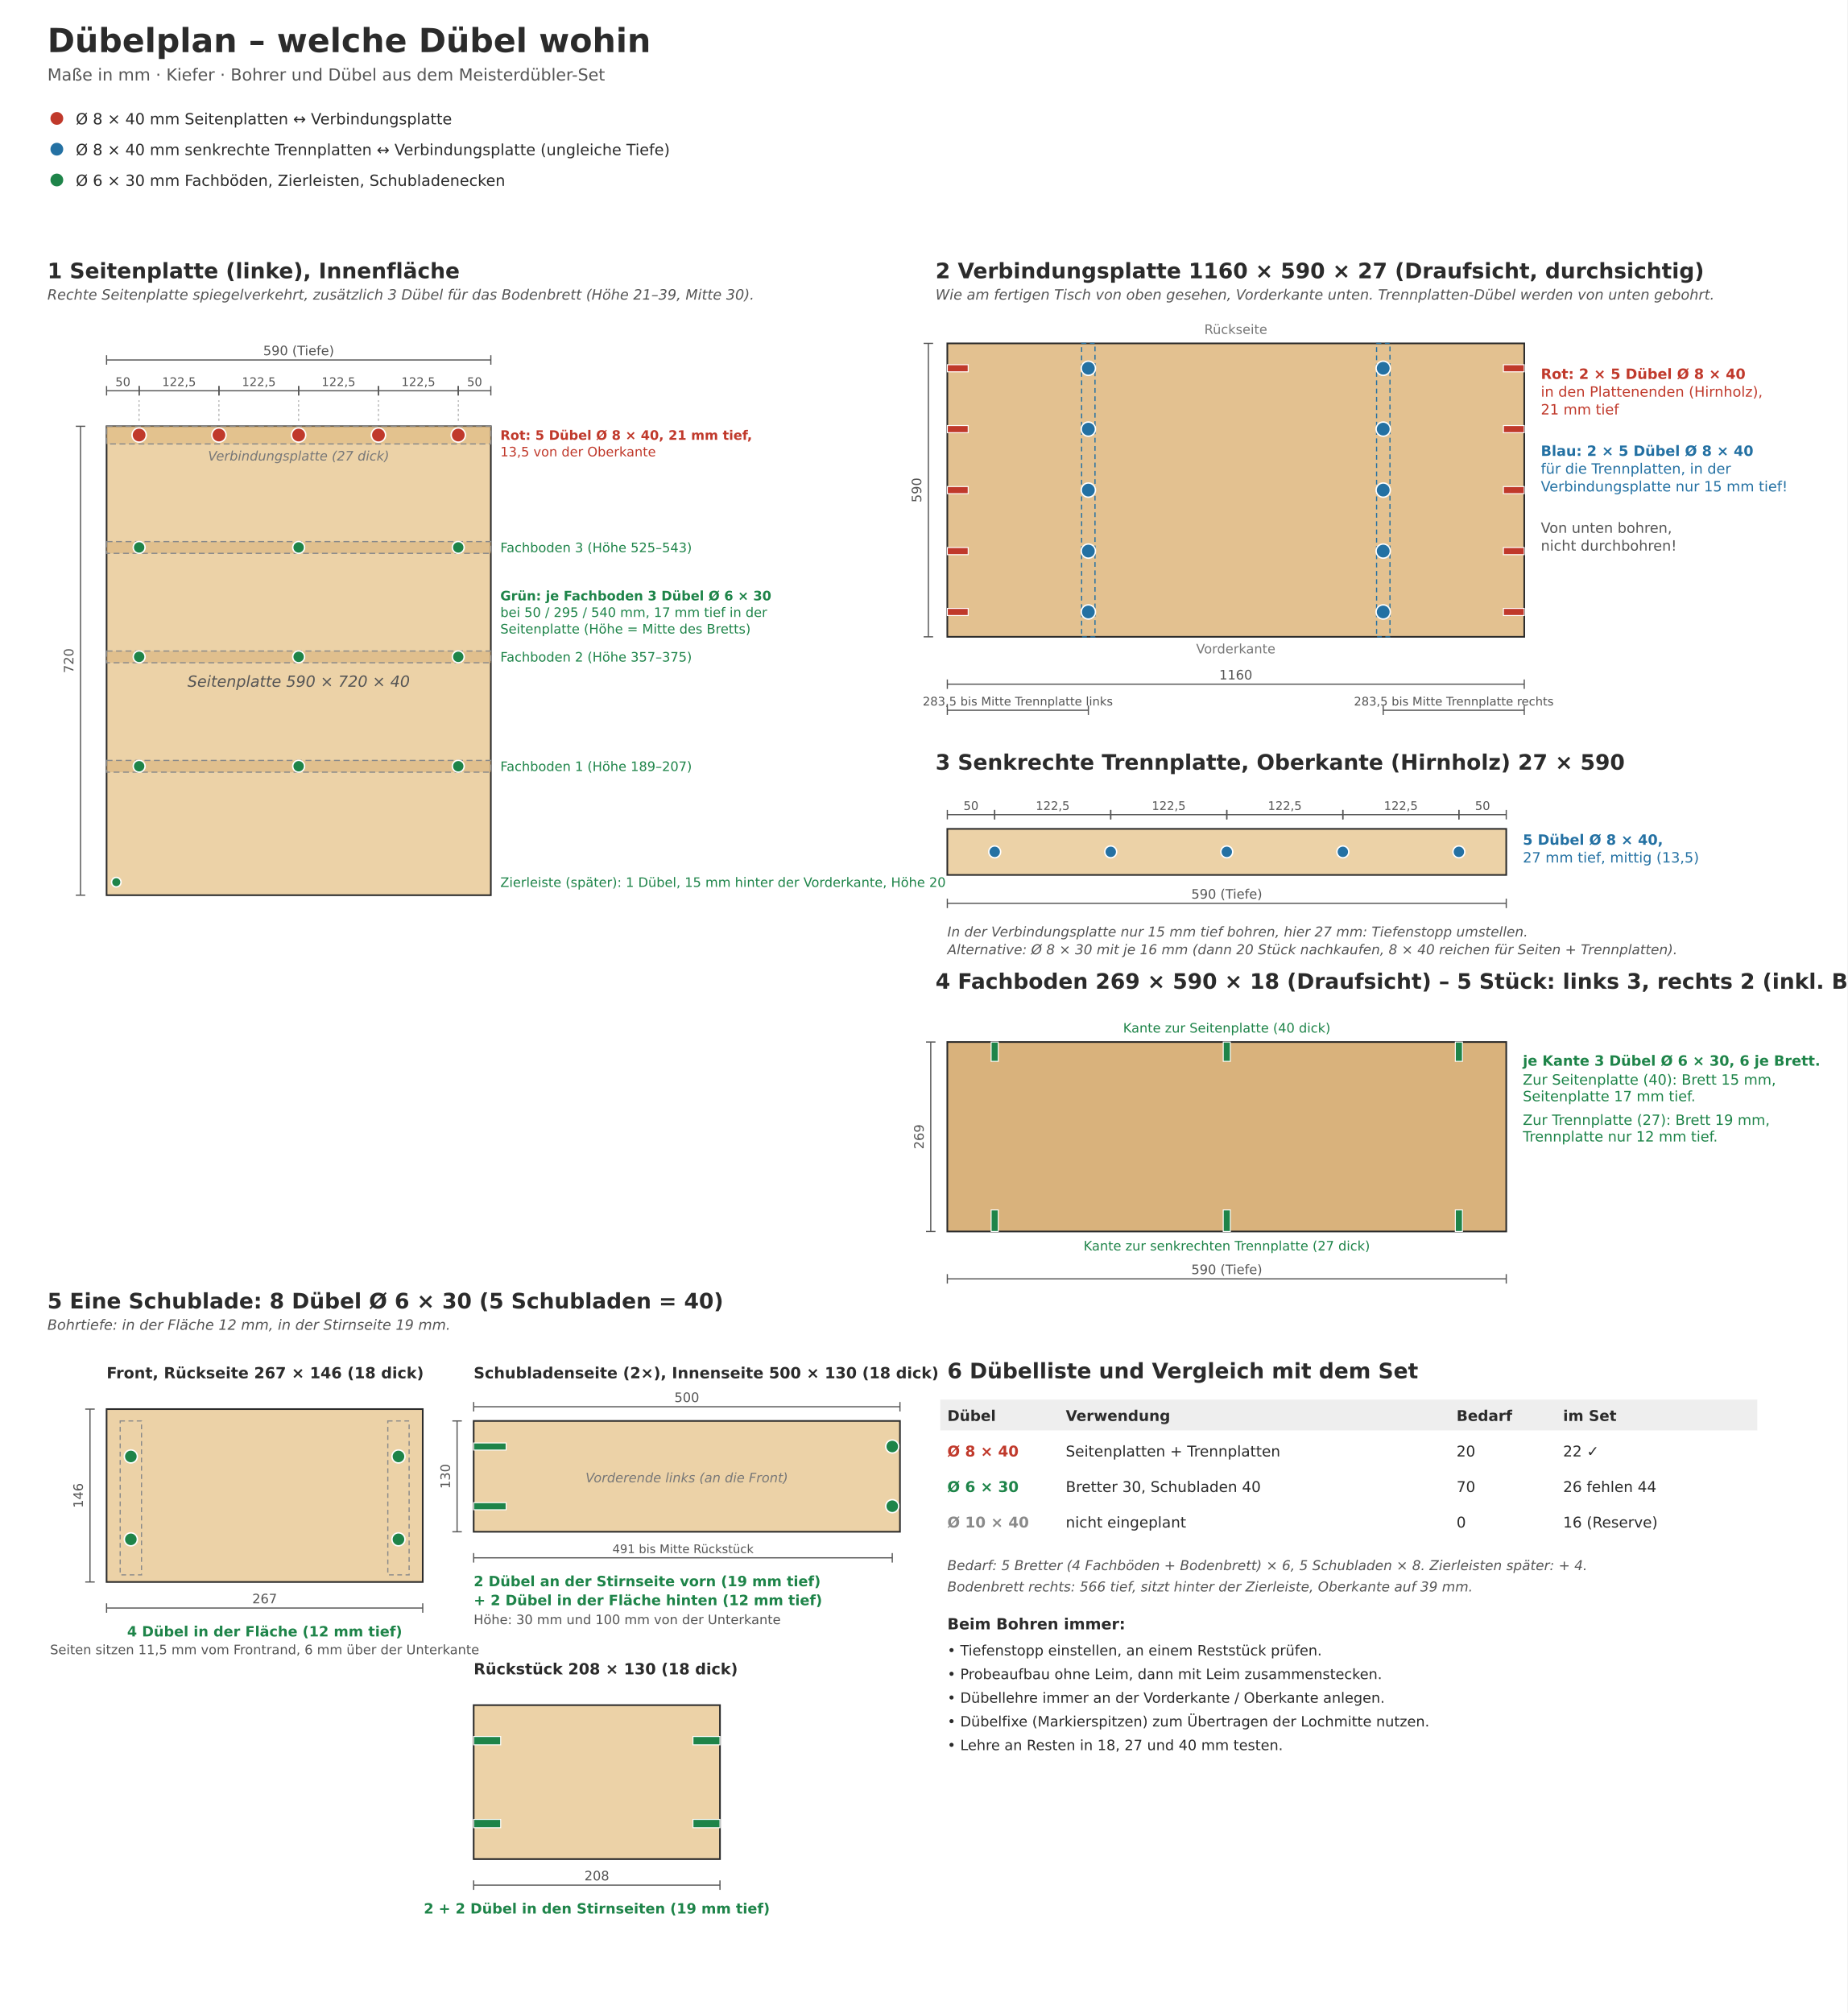
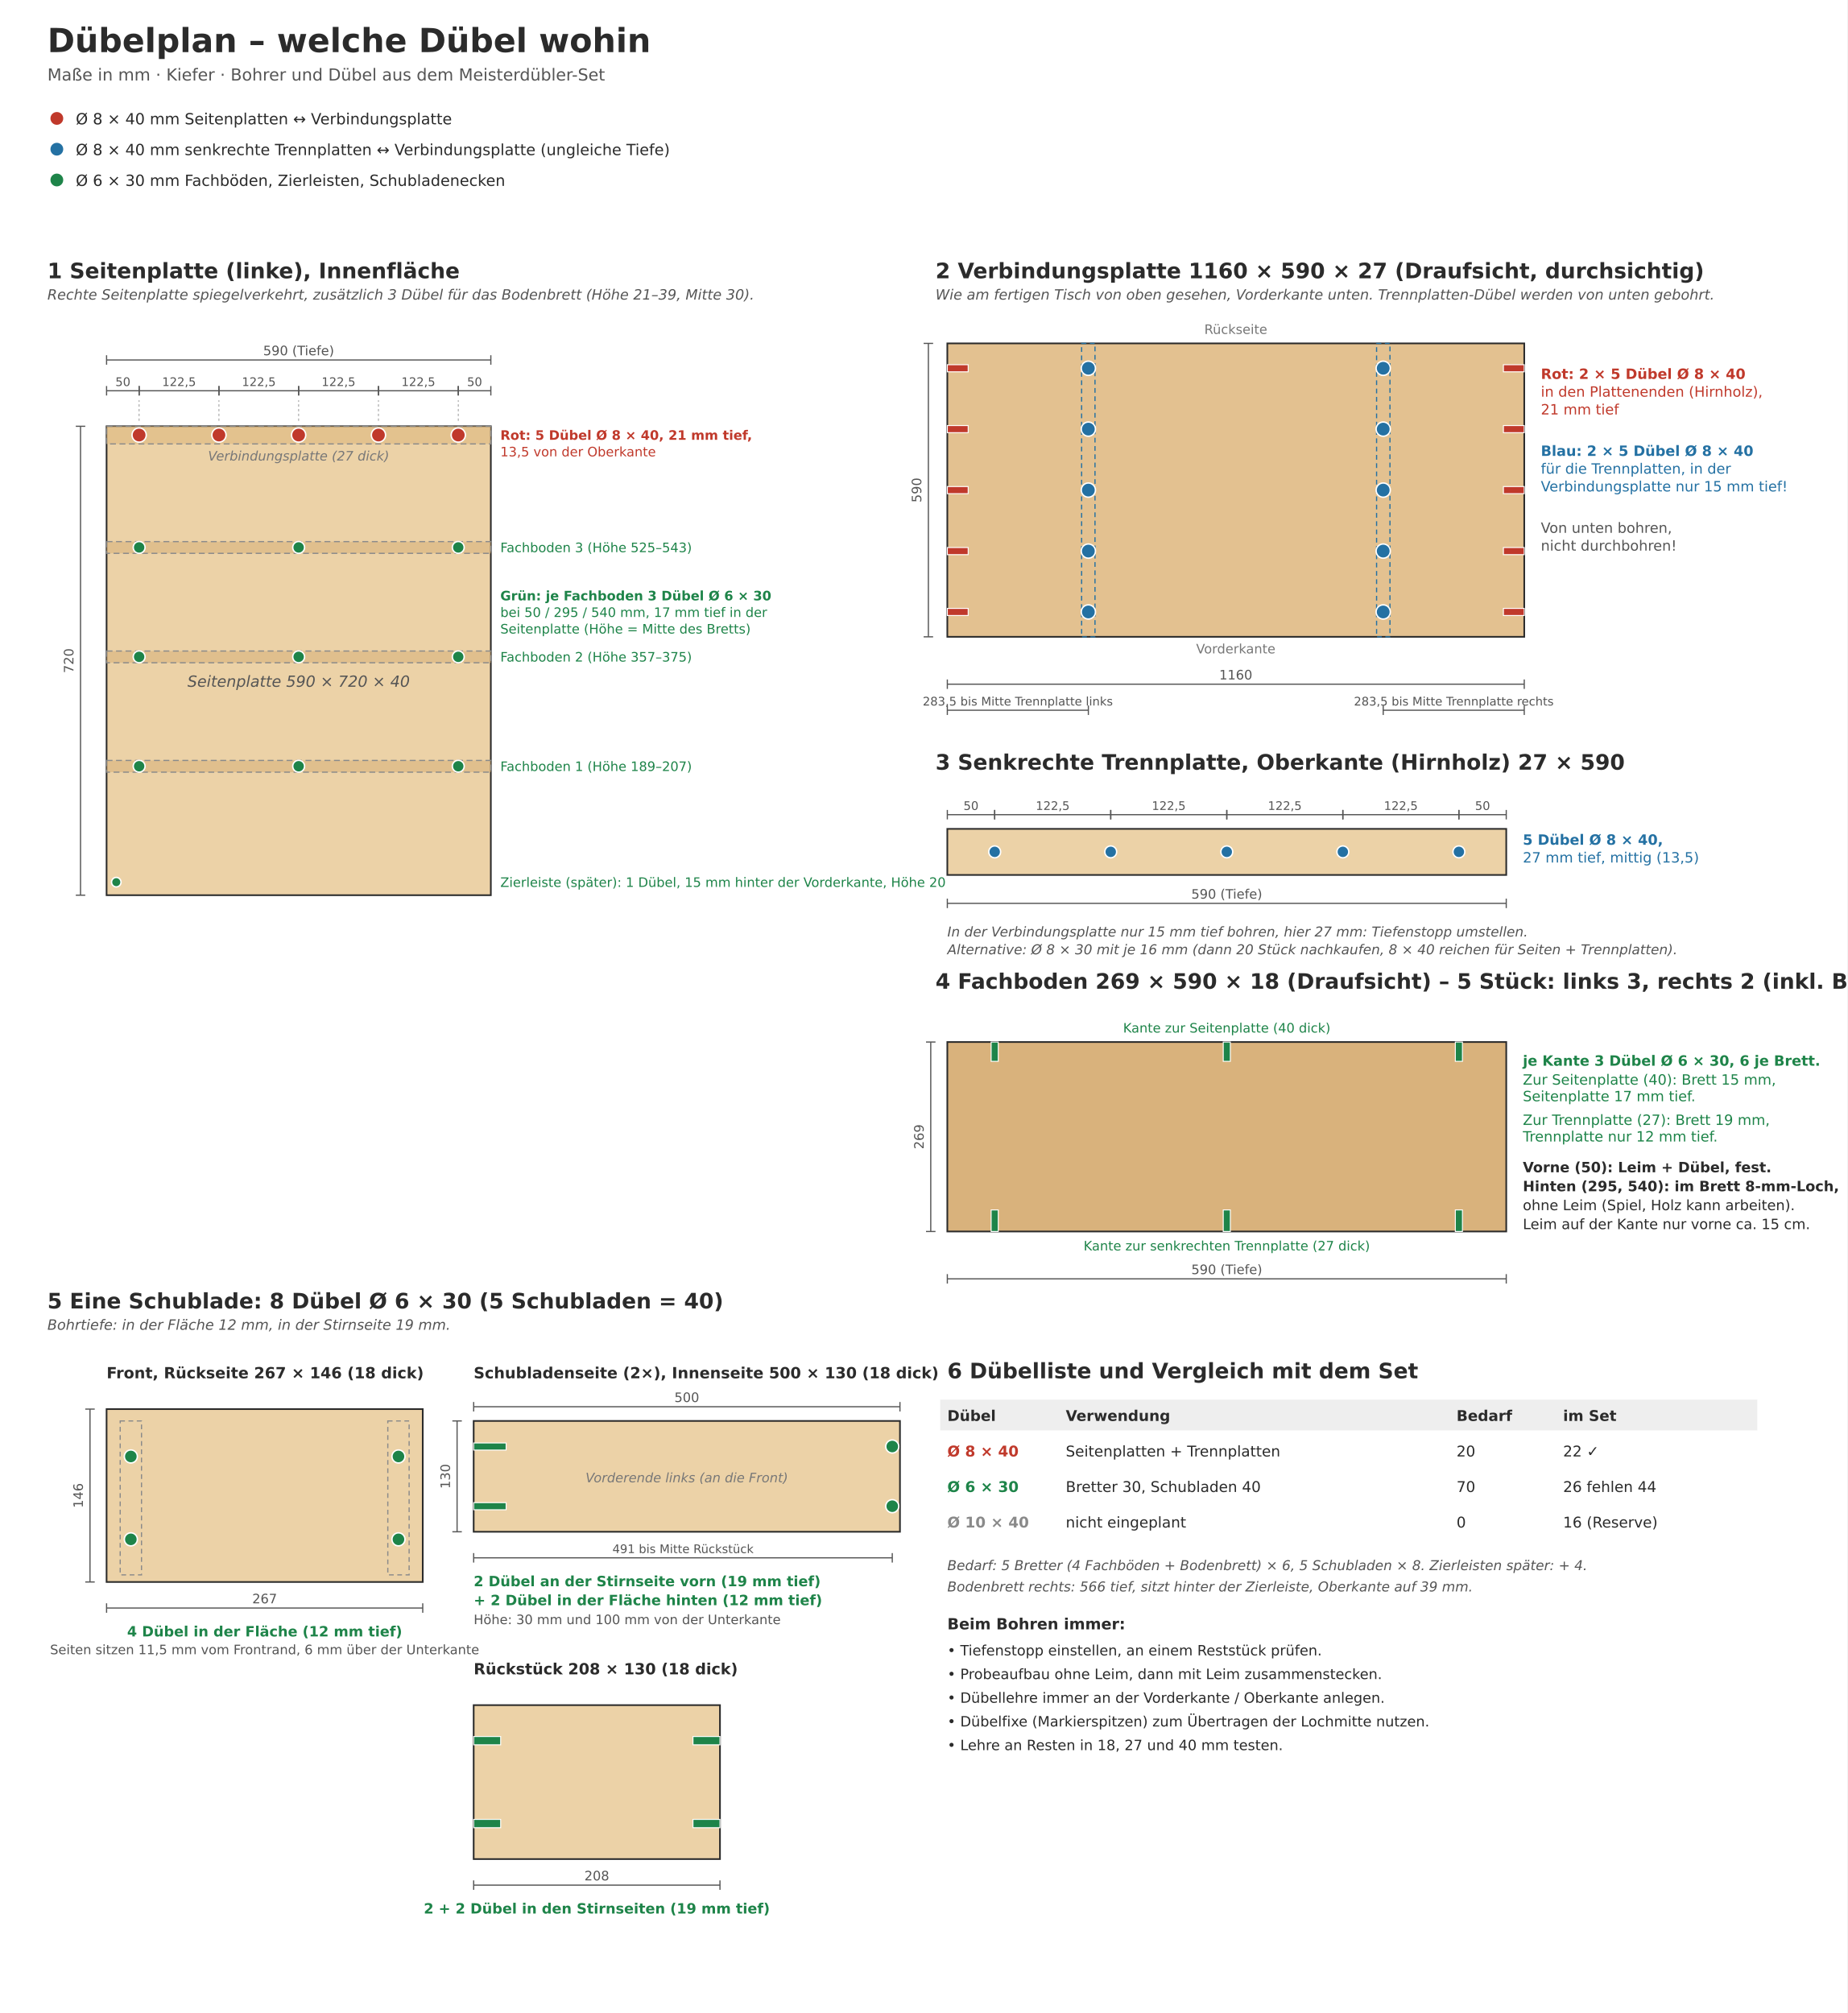
<svg xmlns="http://www.w3.org/2000/svg" width="1560" height="1700" viewBox="0 0 1560 1700" font-family="DejaVu Sans, Arial, sans-serif">
  <rect width="1560" height="1700" fill="#ffffff" />
  <text x="40.0" y="44.0" font-size="28" text-anchor="start" fill="#2b2b2b" font-weight="bold">Dübelplan – welche Dübel wohin</text>
  <text x="40.0" y="68.0" font-size="14" text-anchor="start" fill="#555" font-weight="normal">Maße in mm · Kiefer · Bohrer und Dübel aus dem Meisterdübler-Set</text>
  <circle cx="48.0" cy="100.0" r="6" fill="#c0392b" stroke="#fff" stroke-width="1.2" />
  <text x="64.0" y="105.0" font-size="13" text-anchor="start" fill="#2b2b2b" font-weight="normal">Ø 8 × 40 mm  Seitenplatten ↔ Verbindungsplatte</text>
  <circle cx="48.0" cy="126.0" r="6" fill="#2471a3" stroke="#fff" stroke-width="1.2" />
  <text x="64.0" y="131.0" font-size="13" text-anchor="start" fill="#2b2b2b" font-weight="normal">Ø 8 × 40 mm  senkrechte Trennplatten ↔ Verbindungsplatte (ungleiche Tiefe)</text>
  <circle cx="48.0" cy="152.0" r="6" fill="#1e8449" stroke="#fff" stroke-width="1.2" />
  <text x="64.0" y="157.0" font-size="13" text-anchor="start" fill="#2b2b2b" font-weight="normal">Ø 6 × 30 mm  Fachböden, Zierleisten, Schubladenecken</text>
  <text x="40.0" y="235.0" font-size="18" text-anchor="start" fill="#2b2b2b" font-weight="bold">1  Seitenplatte (linke), Innenfläche</text>
  <text x="40.0" y="253.0" font-size="12" text-anchor="start" fill="#555" font-weight="normal" font-style="italic">Rechte Seitenplatte spiegelverkehrt, zusätzlich 3 Dübel für das Bodenbrett (Höhe 21–39, Mitte 30).</text>
  <rect x="90.0" y="360.0" width="324.5" height="396.0" fill="#ecd2a7" stroke="#2b2b2b" stroke-width="1.4" />
  <rect x="90.0" y="360.0" width="324.5" height="14.9" fill="#e0bb84" fill-opacity="0.7" stroke="#8a8a8a" stroke-width="1" stroke-dasharray="5,3" />
  <text x="252.2" y="388.9" font-size="11" text-anchor="middle" fill="#777" font-weight="normal" font-style="italic">Verbindungsplatte (27 dick)</text>
  <circle cx="117.5" cy="367.4" r="6" fill="#c0392b" stroke="#fff" stroke-width="1.2" />
  <circle cx="184.9" cy="367.4" r="6" fill="#c0392b" stroke="#fff" stroke-width="1.2" />
  <circle cx="252.2" cy="367.4" r="6" fill="#c0392b" stroke="#fff" stroke-width="1.2" />
  <circle cx="319.6" cy="367.4" r="6" fill="#c0392b" stroke="#fff" stroke-width="1.2" />
  <circle cx="387.0" cy="367.4" r="6" fill="#c0392b" stroke="#fff" stroke-width="1.2" />
  <rect x="90.0" y="642.2" width="324.5" height="9.9" fill="#d9b27c" fill-opacity="0.6" stroke="#8a8a8a" stroke-width="1" stroke-dasharray="5,3" />
  <circle cx="117.5" cy="647.1" r="5" fill="#1e8449" stroke="#fff" stroke-width="1.2" />
  <circle cx="252.2" cy="647.1" r="5" fill="#1e8449" stroke="#fff" stroke-width="1.2" />
  <circle cx="387.0" cy="647.1" r="5" fill="#1e8449" stroke="#fff" stroke-width="1.2" />
  <text x="422.5" y="651.1" font-size="11" text-anchor="start" fill="#1e8449" font-weight="normal">Fachboden 1  (Höhe 189–207)</text>
  <rect x="90.0" y="549.8" width="324.5" height="9.9" fill="#d9b27c" fill-opacity="0.6" stroke="#8a8a8a" stroke-width="1" stroke-dasharray="5,3" />
  <circle cx="117.5" cy="554.7" r="5" fill="#1e8449" stroke="#fff" stroke-width="1.2" />
  <circle cx="252.2" cy="554.7" r="5" fill="#1e8449" stroke="#fff" stroke-width="1.2" />
  <circle cx="387.0" cy="554.7" r="5" fill="#1e8449" stroke="#fff" stroke-width="1.2" />
  <text x="422.5" y="558.7" font-size="11" text-anchor="start" fill="#1e8449" font-weight="normal">Fachboden 2  (Höhe 357–375)</text>
  <rect x="90.0" y="457.4" width="324.5" height="9.9" fill="#d9b27c" fill-opacity="0.6" stroke="#8a8a8a" stroke-width="1" stroke-dasharray="5,3" />
  <circle cx="117.5" cy="462.3" r="5" fill="#1e8449" stroke="#fff" stroke-width="1.2" />
  <circle cx="252.2" cy="462.3" r="5" fill="#1e8449" stroke="#fff" stroke-width="1.2" />
  <circle cx="387.0" cy="462.3" r="5" fill="#1e8449" stroke="#fff" stroke-width="1.2" />
  <text x="422.5" y="466.3" font-size="11" text-anchor="start" fill="#1e8449" font-weight="normal">Fachboden 3  (Höhe 525–543)</text>
  <circle cx="98.2" cy="745.0" r="4" fill="#1e8449" stroke="#fff" stroke-width="1.2" />
  <text x="422.5" y="749.0" font-size="11" text-anchor="start" fill="#1e8449" font-weight="normal">Zierleiste (später): 1 Dübel, 15 mm hinter der Vorderkante, Höhe 20</text>
  <text x="252.2" y="580.0" font-size="13" text-anchor="middle" fill="#555" font-weight="normal" font-style="italic">Seitenplatte 590 × 720 × 40</text>
  <line x1="90.0" y1="304.0" x2="414.5" y2="304.0" stroke="#555555" stroke-width="1" />
  <line x1="90.0" y1="300.0" x2="90.0" y2="308.0" stroke="#555555" stroke-width="1" />
  <line x1="414.5" y1="300.0" x2="414.5" y2="308.0" stroke="#555555" stroke-width="1" />
  <text x="252.2" y="300.0" font-size="11" text-anchor="middle" fill="#555555" font-weight="normal">590 (Tiefe)</text>
  <line x1="117.5" y1="355.4" x2="117.5" y2="338.0" stroke="#8a8a8a" stroke-width="0.6" stroke-dasharray="2,2" />
  <line x1="184.9" y1="355.4" x2="184.9" y2="338.0" stroke="#8a8a8a" stroke-width="0.6" stroke-dasharray="2,2" />
  <line x1="252.2" y1="355.4" x2="252.2" y2="338.0" stroke="#8a8a8a" stroke-width="0.6" stroke-dasharray="2,2" />
  <line x1="319.6" y1="355.4" x2="319.6" y2="338.0" stroke="#8a8a8a" stroke-width="0.6" stroke-dasharray="2,2" />
  <line x1="387.0" y1="355.4" x2="387.0" y2="338.0" stroke="#8a8a8a" stroke-width="0.6" stroke-dasharray="2,2" />
  <line x1="90.0" y1="330.0" x2="117.5" y2="330.0" stroke="#555555" stroke-width="1" />
  <line x1="90.0" y1="326.0" x2="90.0" y2="334.0" stroke="#555555" stroke-width="1" />
  <line x1="117.5" y1="326.0" x2="117.5" y2="334.0" stroke="#555555" stroke-width="1" />
  <text x="103.8" y="326.0" font-size="10" text-anchor="middle" fill="#555555" font-weight="normal">50</text>
  <line x1="117.5" y1="330.0" x2="184.9" y2="330.0" stroke="#555555" stroke-width="1" />
  <line x1="117.5" y1="326.0" x2="117.5" y2="334.0" stroke="#555555" stroke-width="1" />
  <line x1="184.9" y1="326.0" x2="184.9" y2="334.0" stroke="#555555" stroke-width="1" />
  <text x="151.2" y="326.0" font-size="10" text-anchor="middle" fill="#555555" font-weight="normal">122,5</text>
  <line x1="184.9" y1="330.0" x2="252.2" y2="330.0" stroke="#555555" stroke-width="1" />
  <line x1="184.9" y1="326.0" x2="184.9" y2="334.0" stroke="#555555" stroke-width="1" />
  <line x1="252.2" y1="326.0" x2="252.2" y2="334.0" stroke="#555555" stroke-width="1" />
  <text x="218.6" y="326.0" font-size="10" text-anchor="middle" fill="#555555" font-weight="normal">122,5</text>
  <line x1="252.2" y1="330.0" x2="319.6" y2="330.0" stroke="#555555" stroke-width="1" />
  <line x1="252.2" y1="326.0" x2="252.2" y2="334.0" stroke="#555555" stroke-width="1" />
  <line x1="319.6" y1="326.0" x2="319.6" y2="334.0" stroke="#555555" stroke-width="1" />
  <text x="285.9" y="326.0" font-size="10" text-anchor="middle" fill="#555555" font-weight="normal">122,5</text>
  <line x1="319.6" y1="330.0" x2="387.0" y2="330.0" stroke="#555555" stroke-width="1" />
  <line x1="319.6" y1="326.0" x2="319.6" y2="334.0" stroke="#555555" stroke-width="1" />
  <line x1="387.0" y1="326.0" x2="387.0" y2="334.0" stroke="#555555" stroke-width="1" />
  <text x="353.3" y="326.0" font-size="10" text-anchor="middle" fill="#555555" font-weight="normal">122,5</text>
  <line x1="387.0" y1="330.0" x2="414.5" y2="330.0" stroke="#555555" stroke-width="1" />
  <line x1="387.0" y1="326.0" x2="387.0" y2="334.0" stroke="#555555" stroke-width="1" />
  <line x1="414.5" y1="326.0" x2="414.5" y2="334.0" stroke="#555555" stroke-width="1" />
  <text x="400.8" y="326.0" font-size="10" text-anchor="middle" fill="#555555" font-weight="normal">50</text>
  <line x1="68.0" y1="360.0" x2="68.0" y2="756.0" stroke="#555555" stroke-width="1" />
  <line x1="64.0" y1="360.0" x2="72.0" y2="360.0" stroke="#555555" stroke-width="1" />
  <line x1="64.0" y1="756.0" x2="72.0" y2="756.0" stroke="#555555" stroke-width="1" />
  <text x="62.0" y="558.0" font-size="11" text-anchor="middle" fill="#555555" font-weight="normal" transform="rotate(-90 62.0 558.0)">720</text>
  <text x="422.5" y="371.4" font-size="11" text-anchor="start" fill="#c0392b" font-weight="bold">Rot: 5 Dübel Ø 8 × 40, 21 mm tief,</text>
  <text x="422.5" y="385.4" font-size="11" text-anchor="start" fill="#c0392b" font-weight="normal">13,5 von der Oberkante</text>
  <text x="422.5" y="507.0" font-size="11" text-anchor="start" fill="#1e8449" font-weight="bold">Grün: je Fachboden 3 Dübel Ø 6 × 30</text>
  <text x="422.5" y="521.0" font-size="11" text-anchor="start" fill="#1e8449" font-weight="normal">bei 50 / 295 / 540 mm, 17 mm tief in der</text>
  <text x="422.5" y="535.0" font-size="11" text-anchor="start" fill="#1e8449" font-weight="normal">Seitenplatte (Höhe = Mitte des Bretts)</text>
  <text x="790.0" y="235.0" font-size="18" text-anchor="start" fill="#2b2b2b" font-weight="bold">2  Verbindungsplatte 1160 × 590 × 27  (Draufsicht, durchsichtig)</text>
  <text x="790.0" y="253.0" font-size="12" text-anchor="start" fill="#555" font-weight="normal" font-style="italic">Wie am fertigen Tisch von oben gesehen, Vorderkante unten. Trennplatten-Dübel werden von unten gebohrt.</text>
  <rect x="800.0" y="290.0" width="487.2" height="247.8" fill="#e0bb84" fill-opacity="0.9" stroke="#2b2b2b" stroke-width="1.4" />
  <text x="1043.6" y="282.0" font-size="11" text-anchor="middle" fill="#777" font-weight="normal">Rückseite</text>
  <text x="1043.6" y="551.8" font-size="11" text-anchor="middle" fill="#777" font-weight="normal">Vorderkante</text>
  <rect x="800.0" y="513.8" width="17.6" height="6" fill="#c0392b" stroke="#fff" stroke-width="0.8" />
  <rect x="1269.6" y="513.8" width="17.6" height="6" fill="#c0392b" stroke="#fff" stroke-width="0.8" />
  <rect x="800.0" y="462.4" width="17.6" height="6" fill="#c0392b" stroke="#fff" stroke-width="0.8" />
  <rect x="1269.6" y="462.4" width="17.6" height="6" fill="#c0392b" stroke="#fff" stroke-width="0.8" />
  <rect x="800.0" y="410.9" width="17.6" height="6" fill="#c0392b" stroke="#fff" stroke-width="0.8" />
  <rect x="1269.6" y="410.9" width="17.6" height="6" fill="#c0392b" stroke="#fff" stroke-width="0.8" />
  <rect x="800.0" y="359.4" width="17.6" height="6" fill="#c0392b" stroke="#fff" stroke-width="0.8" />
  <rect x="1269.6" y="359.4" width="17.6" height="6" fill="#c0392b" stroke="#fff" stroke-width="0.8" />
  <rect x="800.0" y="308.0" width="17.6" height="6" fill="#c0392b" stroke="#fff" stroke-width="0.8" />
  <rect x="1269.6" y="308.0" width="17.6" height="6" fill="#c0392b" stroke="#fff" stroke-width="0.8" />
  <rect x="913.4" y="290.0" width="11.3" height="247.8" fill="none" stroke="#2471a3" stroke-width="1" stroke-dasharray="4,3" />
  <rect x="1162.5" y="290.0" width="11.3" height="247.8" fill="none" stroke="#2471a3" stroke-width="1" stroke-dasharray="4,3" />
  <circle cx="919.1" cy="516.8" r="6" fill="#2471a3" stroke="#fff" stroke-width="1.2" />
  <circle cx="1168.1" cy="516.8" r="6" fill="#2471a3" stroke="#fff" stroke-width="1.2" />
  <circle cx="919.1" cy="465.4" r="6" fill="#2471a3" stroke="#fff" stroke-width="1.2" />
  <circle cx="1168.1" cy="465.4" r="6" fill="#2471a3" stroke="#fff" stroke-width="1.2" />
  <circle cx="919.1" cy="413.9" r="6" fill="#2471a3" stroke="#fff" stroke-width="1.2" />
  <circle cx="1168.1" cy="413.9" r="6" fill="#2471a3" stroke="#fff" stroke-width="1.2" />
  <circle cx="919.1" cy="362.4" r="6" fill="#2471a3" stroke="#fff" stroke-width="1.2" />
  <circle cx="1168.1" cy="362.4" r="6" fill="#2471a3" stroke="#fff" stroke-width="1.2" />
  <circle cx="919.1" cy="311.0" r="6" fill="#2471a3" stroke="#fff" stroke-width="1.2" />
  <circle cx="1168.1" cy="311.0" r="6" fill="#2471a3" stroke="#fff" stroke-width="1.2" />
  <line x1="800.0" y1="577.8" x2="1287.2" y2="577.8" stroke="#555555" stroke-width="1" />
  <line x1="800.0" y1="573.8" x2="800.0" y2="581.8" stroke="#555555" stroke-width="1" />
  <line x1="1287.2" y1="573.8" x2="1287.2" y2="581.8" stroke="#555555" stroke-width="1" />
  <text x="1043.6" y="573.8" font-size="11" text-anchor="middle" fill="#555555" font-weight="normal">1160</text>
  <line x1="800.0" y1="599.8" x2="919.1" y2="599.8" stroke="#555555" stroke-width="1" />
  <line x1="800.0" y1="595.8" x2="800.0" y2="603.8" stroke="#555555" stroke-width="1" />
  <line x1="919.1" y1="595.8" x2="919.1" y2="603.8" stroke="#555555" stroke-width="1" />
  <text x="859.5" y="595.8" font-size="10" text-anchor="middle" fill="#555555" font-weight="normal">283,5 bis Mitte Trennplatte links</text>
  <line x1="1168.1" y1="599.8" x2="1287.2" y2="599.8" stroke="#555555" stroke-width="1" />
  <line x1="1168.1" y1="595.8" x2="1168.1" y2="603.8" stroke="#555555" stroke-width="1" />
  <line x1="1287.2" y1="595.8" x2="1287.2" y2="603.8" stroke="#555555" stroke-width="1" />
  <text x="1227.7" y="595.8" font-size="10" text-anchor="middle" fill="#555555" font-weight="normal">283,5 bis Mitte Trennplatte rechts</text>
  <line x1="784.0" y1="290.0" x2="784.0" y2="537.8" stroke="#555555" stroke-width="1" />
  <line x1="780.0" y1="290.0" x2="788.0" y2="290.0" stroke="#555555" stroke-width="1" />
  <line x1="780.0" y1="537.8" x2="788.0" y2="537.8" stroke="#555555" stroke-width="1" />
  <text x="778.0" y="413.9" font-size="11" text-anchor="middle" fill="#555555" font-weight="normal" transform="rotate(-90 778.0 413.9)">590</text>
  <text x="1301.2" y="320.0" font-size="12" text-anchor="start" fill="#c0392b" font-weight="bold">Rot: 2 × 5 Dübel Ø 8 × 40</text>
  <text x="1301.2" y="335.0" font-size="12" text-anchor="start" fill="#c0392b" font-weight="normal">in den Plattenenden (Hirnholz),</text>
  <text x="1301.2" y="350.0" font-size="12" text-anchor="start" fill="#c0392b" font-weight="normal">21 mm tief</text>
  <text x="1301.2" y="385.0" font-size="12" text-anchor="start" fill="#2471a3" font-weight="bold">Blau: 2 × 5 Dübel Ø 8 × 40</text>
  <text x="1301.2" y="400.0" font-size="12" text-anchor="start" fill="#2471a3" font-weight="normal">für die Trennplatten, in der</text>
  <text x="1301.2" y="415.0" font-size="12" text-anchor="start" fill="#2471a3" font-weight="normal">Verbindungsplatte nur 15 mm tief!</text>
  <text x="1301.2" y="450.0" font-size="12" text-anchor="start" fill="#555555" font-weight="normal">Von unten bohren,</text>
  <text x="1301.2" y="465.0" font-size="12" text-anchor="start" fill="#555555" font-weight="normal">nicht durchbohren!</text>
  <text x="790.0" y="650.0" font-size="18" text-anchor="start" fill="#2b2b2b" font-weight="bold">3  Senkrechte Trennplatte, Oberkante (Hirnholz) 27 × 590</text>
  <rect x="800.0" y="700.0" width="472.0" height="38.9" fill="#ecd2a7" stroke="#2b2b2b" stroke-width="1.4" />
  <circle cx="840.0" cy="719.4" r="5" fill="#2471a3" stroke="#fff" stroke-width="1.2" />
  <circle cx="938.0" cy="719.4" r="5" fill="#2471a3" stroke="#fff" stroke-width="1.2" />
  <circle cx="1036.0" cy="719.4" r="5" fill="#2471a3" stroke="#fff" stroke-width="1.2" />
  <circle cx="1134.0" cy="719.4" r="5" fill="#2471a3" stroke="#fff" stroke-width="1.2" />
  <circle cx="1232.0" cy="719.4" r="5" fill="#2471a3" stroke="#fff" stroke-width="1.2" />
  <line x1="800.0" y1="762.9" x2="1272.0" y2="762.9" stroke="#555555" stroke-width="1" />
  <line x1="800.0" y1="758.9" x2="800.0" y2="766.9" stroke="#555555" stroke-width="1" />
  <line x1="1272.0" y1="758.9" x2="1272.0" y2="766.9" stroke="#555555" stroke-width="1" />
  <text x="1036.0" y="758.9" font-size="11" text-anchor="middle" fill="#555555" font-weight="normal">590 (Tiefe)</text>
  <line x1="800.0" y1="688.0" x2="840.0" y2="688.0" stroke="#555555" stroke-width="1" />
  <line x1="800.0" y1="684.0" x2="800.0" y2="692.0" stroke="#555555" stroke-width="1" />
  <line x1="840.0" y1="684.0" x2="840.0" y2="692.0" stroke="#555555" stroke-width="1" />
  <text x="820.0" y="684.0" font-size="10" text-anchor="middle" fill="#555555" font-weight="normal">50</text>
  <line x1="840.0" y1="688.0" x2="938.0" y2="688.0" stroke="#555555" stroke-width="1" />
  <line x1="840.0" y1="684.0" x2="840.0" y2="692.0" stroke="#555555" stroke-width="1" />
  <line x1="938.0" y1="684.0" x2="938.0" y2="692.0" stroke="#555555" stroke-width="1" />
  <text x="889.0" y="684.0" font-size="10" text-anchor="middle" fill="#555555" font-weight="normal">122,5</text>
  <line x1="938.0" y1="688.0" x2="1036.0" y2="688.0" stroke="#555555" stroke-width="1" />
  <line x1="938.0" y1="684.0" x2="938.0" y2="692.0" stroke="#555555" stroke-width="1" />
  <line x1="1036.0" y1="684.0" x2="1036.0" y2="692.0" stroke="#555555" stroke-width="1" />
  <text x="987.0" y="684.0" font-size="10" text-anchor="middle" fill="#555555" font-weight="normal">122,5</text>
  <line x1="1036.0" y1="688.0" x2="1134.0" y2="688.0" stroke="#555555" stroke-width="1" />
  <line x1="1036.0" y1="684.0" x2="1036.0" y2="692.0" stroke="#555555" stroke-width="1" />
  <line x1="1134.0" y1="684.0" x2="1134.0" y2="692.0" stroke="#555555" stroke-width="1" />
  <text x="1085.0" y="684.0" font-size="10" text-anchor="middle" fill="#555555" font-weight="normal">122,5</text>
  <line x1="1134.0" y1="688.0" x2="1232.0" y2="688.0" stroke="#555555" stroke-width="1" />
  <line x1="1134.0" y1="684.0" x2="1134.0" y2="692.0" stroke="#555555" stroke-width="1" />
  <line x1="1232.0" y1="684.0" x2="1232.0" y2="692.0" stroke="#555555" stroke-width="1" />
  <text x="1183.0" y="684.0" font-size="10" text-anchor="middle" fill="#555555" font-weight="normal">122,5</text>
  <line x1="1232.0" y1="688.0" x2="1272.0" y2="688.0" stroke="#555555" stroke-width="1" />
  <line x1="1232.0" y1="684.0" x2="1232.0" y2="692.0" stroke="#555555" stroke-width="1" />
  <line x1="1272.0" y1="684.0" x2="1272.0" y2="692.0" stroke="#555555" stroke-width="1" />
  <text x="1252.0" y="684.0" font-size="10" text-anchor="middle" fill="#555555" font-weight="normal">50</text>
  <text x="1286.0" y="713.4" font-size="12" text-anchor="start" fill="#2471a3" font-weight="bold">5 Dübel Ø 8 × 40,</text>
  <text x="1286.0" y="728.4" font-size="12" text-anchor="start" fill="#2471a3" font-weight="normal">27 mm tief, mittig (13,5)</text>
  <text x="800.0" y="790.9" font-size="11.5" text-anchor="start" fill="#555555" font-weight="normal" font-style="italic">In der Verbindungsplatte nur 15 mm tief bohren, hier 27 mm: Tiefenstopp umstellen.</text>
  <text x="800.0" y="805.9" font-size="11.5" text-anchor="start" fill="#555555" font-weight="normal" font-style="italic">Alternative: Ø 8 × 30 mit je 16 mm (dann 20 Stück nachkaufen, 8 × 40 reichen für Seiten + Trennplatten).</text>
  <text x="790.0" y="835.0" font-size="18" text-anchor="start" fill="#2b2b2b" font-weight="bold">4  Fachboden 269 × 590 × 18  (Draufsicht)  – 5 Stück: links 3, rechts 2 (inkl. Bodenbrett 566 tief)</text>
  <rect x="800.0" y="880.0" width="472.0" height="160.0" fill="#d9b27c" stroke="#2b2b2b" stroke-width="1.4" />
  <rect x="837.0" y="880.0" width="6" height="16.3" fill="#1e8449" stroke="#fff" stroke-width="0.8" />
  <rect x="837.0" y="1021.8" width="6" height="18.2" fill="#1e8449" stroke="#fff" stroke-width="0.8" />
  <rect x="1033.0" y="880.0" width="6" height="16.3" fill="#1e8449" stroke="#fff" stroke-width="0.8" />
  <rect x="1033.0" y="1021.8" width="6" height="18.2" fill="#1e8449" stroke="#fff" stroke-width="0.8" />
  <rect x="1229.0" y="880.0" width="6" height="16.3" fill="#1e8449" stroke="#fff" stroke-width="0.8" />
  <rect x="1229.0" y="1021.8" width="6" height="18.2" fill="#1e8449" stroke="#fff" stroke-width="0.8" />
  <text x="1036.0" y="872.0" font-size="11" text-anchor="middle" fill="#1e8449" font-weight="normal">Kante zur Seitenplatte (40 dick)</text>
  <text x="1036.0" y="1056.0" font-size="11" text-anchor="middle" fill="#1e8449" font-weight="normal">Kante zur senkrechten Trennplatte (27 dick)</text>
  <line x1="800.0" y1="1080.0" x2="1272.0" y2="1080.0" stroke="#555555" stroke-width="1" />
  <line x1="800.0" y1="1076.0" x2="800.0" y2="1084.0" stroke="#555555" stroke-width="1" />
  <line x1="1272.0" y1="1076.0" x2="1272.0" y2="1084.0" stroke="#555555" stroke-width="1" />
  <text x="1036.0" y="1076.0" font-size="11" text-anchor="middle" fill="#555555" font-weight="normal">590 (Tiefe)</text>
  <line x1="786.0" y1="880.0" x2="786.0" y2="1040.0" stroke="#555555" stroke-width="1" />
  <line x1="782.0" y1="880.0" x2="790.0" y2="880.0" stroke="#555555" stroke-width="1" />
  <line x1="782.0" y1="1040.0" x2="790.0" y2="1040.0" stroke="#555555" stroke-width="1" />
  <text x="780.0" y="960.0" font-size="11" text-anchor="middle" fill="#555555" font-weight="normal" transform="rotate(-90 780.0 960.0)">269</text>
  <text x="1286.0" y="900.0" font-size="12" text-anchor="start" fill="#1e8449" font-weight="bold">je Kante 3 Dübel Ø 6 × 30, 6 je Brett.</text>
  <text x="1286.0" y="916.0" font-size="12" text-anchor="start" fill="#1e8449" font-weight="normal">Zur Seitenplatte (40): Brett 15 mm,</text>
  <text x="1286.0" y="930.0" font-size="12" text-anchor="start" fill="#1e8449" font-weight="normal">Seitenplatte 17 mm tief.</text>
  <text x="1286.0" y="950.0" font-size="12" text-anchor="start" fill="#1e8449" font-weight="normal">Zur Trennplatte (27): Brett 19 mm,</text>
  <text x="1286.0" y="964.0" font-size="12" text-anchor="start" fill="#1e8449" font-weight="normal">Trennplatte nur 12 mm tief.</text>
+   <text x="1286.0" y="990.0" font-size="12" text-anchor="start" fill="#2b2b2b" font-weight="bold">Vorne (50): Leim + Dübel, fest.</text>
+   <text x="1286.0" y="1006.0" font-size="12" text-anchor="start" fill="#2b2b2b" font-weight="bold">Hinten (295, 540): im Brett 8-mm-Loch,</text>
+   <text x="1286.0" y="1022.0" font-size="12" text-anchor="start" fill="#2b2b2b" font-weight="normal">ohne Leim (Spiel, Holz kann arbeiten).</text>
+   <text x="1286.0" y="1038.0" font-size="12" text-anchor="start" fill="#2b2b2b" font-weight="normal">Leim auf der Kante nur vorne ca. 15 cm.</text>
  <text x="40.0" y="1105.0" font-size="18" text-anchor="start" fill="#2b2b2b" font-weight="bold">5  Eine Schublade: 8 Dübel Ø 6 × 30  (5 Schubladen = 40)</text>
  <text x="40.0" y="1123.0" font-size="12" text-anchor="start" fill="#555" font-weight="normal" font-style="italic">Bohrtiefe: in der Fläche 12 mm, in der Stirnseite 19 mm.</text>
  <text x="90.0" y="1164.0" font-size="13" text-anchor="start" fill="#2b2b2b" font-weight="bold">Front, Rückseite 267 × 146 (18 dick)</text>
  <rect x="90.0" y="1190.0" width="267.0" height="146.0" fill="#ecd2a7" stroke="#2b2b2b" stroke-width="1.4" />
  <rect x="101.5" y="1200.0" width="18.0" height="130.0" fill="none" stroke="#8a8a8a" stroke-width="1" stroke-dasharray="4,3" />
  <rect x="327.5" y="1200.0" width="18.0" height="130.0" fill="none" stroke="#8a8a8a" stroke-width="1" stroke-dasharray="4,3" />
  <circle cx="110.5" cy="1300.0" r="5.5" fill="#1e8449" stroke="#fff" stroke-width="1.2" />
  <circle cx="110.5" cy="1230.0" r="5.5" fill="#1e8449" stroke="#fff" stroke-width="1.2" />
  <circle cx="336.5" cy="1300.0" r="5.5" fill="#1e8449" stroke="#fff" stroke-width="1.2" />
  <circle cx="336.5" cy="1230.0" r="5.5" fill="#1e8449" stroke="#fff" stroke-width="1.2" />
  <line x1="90.0" y1="1358.0" x2="357.0" y2="1358.0" stroke="#555555" stroke-width="1" />
  <line x1="90.0" y1="1354.0" x2="90.0" y2="1362.0" stroke="#555555" stroke-width="1" />
  <line x1="357.0" y1="1354.0" x2="357.0" y2="1362.0" stroke="#555555" stroke-width="1" />
  <text x="223.5" y="1354.0" font-size="11" text-anchor="middle" fill="#555555" font-weight="normal">267</text>
  <line x1="76.0" y1="1190.0" x2="76.0" y2="1336.0" stroke="#555555" stroke-width="1" />
  <line x1="72.0" y1="1190.0" x2="80.0" y2="1190.0" stroke="#555555" stroke-width="1" />
  <line x1="72.0" y1="1336.0" x2="80.0" y2="1336.0" stroke="#555555" stroke-width="1" />
  <text x="70.0" y="1263.0" font-size="11" text-anchor="middle" fill="#555555" font-weight="normal" transform="rotate(-90 70.0 1263.0)">146</text>
  <text x="223.5" y="1382.0" font-size="12" text-anchor="middle" fill="#1e8449" font-weight="bold">4 Dübel in der Fläche (12 mm tief)</text>
  <text x="223.5" y="1397.0" font-size="11" text-anchor="middle" fill="#555555" font-weight="normal">Seiten sitzen 11,5 mm vom Frontrand, 6 mm über der Unterkante</text>
  <text x="400.0" y="1164.0" font-size="13" text-anchor="start" fill="#2b2b2b" font-weight="bold">Schubladenseite (2×), Innenseite 500 × 130 (18 dick)</text>
  <rect x="400.0" y="1200.0" width="360.0" height="93.6" fill="#ecd2a7" stroke="#2b2b2b" stroke-width="1.4" />
  <text x="580.0" y="1251.8" font-size="11" text-anchor="middle" fill="#777" font-weight="normal" font-style="italic">Vorderende links (an die Front)</text>
  <rect x="400.0" y="1269.0" width="27.4" height="6" fill="#1e8449" stroke="#fff" stroke-width="0.8" />
  <circle cx="753.5" cy="1272.0" r="5.5" fill="#1e8449" stroke="#fff" stroke-width="1.2" />
  <rect x="400.0" y="1218.6" width="27.4" height="6" fill="#1e8449" stroke="#fff" stroke-width="0.8" />
  <circle cx="753.5" cy="1221.6" r="5.5" fill="#1e8449" stroke="#fff" stroke-width="1.2" />
  <line x1="400.0" y1="1188.0" x2="760.0" y2="1188.0" stroke="#555555" stroke-width="1" />
  <line x1="400.0" y1="1184.0" x2="400.0" y2="1192.0" stroke="#555555" stroke-width="1" />
  <line x1="760.0" y1="1184.0" x2="760.0" y2="1192.0" stroke="#555555" stroke-width="1" />
  <text x="580.0" y="1184.0" font-size="11" text-anchor="middle" fill="#555555" font-weight="normal">500</text>
  <line x1="400.0" y1="1315.6" x2="753.5" y2="1315.6" stroke="#555555" stroke-width="1" />
  <line x1="400.0" y1="1311.6" x2="400.0" y2="1319.6" stroke="#555555" stroke-width="1" />
  <line x1="753.5" y1="1311.6" x2="753.5" y2="1319.6" stroke="#555555" stroke-width="1" />
  <text x="576.8" y="1311.6" font-size="10" text-anchor="middle" fill="#555555" font-weight="normal">491 bis Mitte Rückstück</text>
  <line x1="386.0" y1="1200.0" x2="386.0" y2="1293.6" stroke="#555555" stroke-width="1" />
  <line x1="382.0" y1="1200.0" x2="390.0" y2="1200.0" stroke="#555555" stroke-width="1" />
  <line x1="382.0" y1="1293.6" x2="390.0" y2="1293.6" stroke="#555555" stroke-width="1" />
  <text x="380.0" y="1246.8" font-size="11" text-anchor="middle" fill="#555555" font-weight="normal" transform="rotate(-90 380.0 1246.8)">130</text>
  <text x="400.0" y="1339.6" font-size="12" text-anchor="start" fill="#1e8449" font-weight="bold">2 Dübel an der Stirnseite vorn (19 mm tief)</text>
  <text x="400.0" y="1355.6" font-size="12" text-anchor="start" fill="#1e8449" font-weight="bold">+ 2 Dübel in der Fläche hinten (12 mm tief)</text>
  <text x="400.0" y="1371.6" font-size="11" text-anchor="start" fill="#555555" font-weight="normal">Höhe: 30 mm und 100 mm von der Unterkante</text>
  <text x="400.0" y="1414.0" font-size="13" text-anchor="start" fill="#2b2b2b" font-weight="bold">Rückstück 208 × 130 (18 dick)</text>
  <rect x="400.0" y="1440.0" width="208.0" height="130.0" fill="#ecd2a7" stroke="#2b2b2b" stroke-width="1.4" />
  <rect x="400.0" y="1536.5" width="22.8" height="7" fill="#1e8449" stroke="#fff" stroke-width="0.8" />
  <rect x="585.2" y="1536.5" width="22.8" height="7" fill="#1e8449" stroke="#fff" stroke-width="0.8" />
  <rect x="400.0" y="1466.5" width="22.8" height="7" fill="#1e8449" stroke="#fff" stroke-width="0.8" />
  <rect x="585.2" y="1466.5" width="22.8" height="7" fill="#1e8449" stroke="#fff" stroke-width="0.8" />
  <line x1="400.0" y1="1592.0" x2="608.0" y2="1592.0" stroke="#555555" stroke-width="1" />
  <line x1="400.0" y1="1588.0" x2="400.0" y2="1596.0" stroke="#555555" stroke-width="1" />
  <line x1="608.0" y1="1588.0" x2="608.0" y2="1596.0" stroke="#555555" stroke-width="1" />
  <text x="504.0" y="1588.0" font-size="11" text-anchor="middle" fill="#555555" font-weight="normal">208</text>
  <text x="504.0" y="1616.0" font-size="12" text-anchor="middle" fill="#1e8449" font-weight="bold">2 + 2 Dübel in den Stirnseiten (19 mm tief)</text>
  <text x="800.0" y="1164.0" font-size="18" text-anchor="start" fill="#2b2b2b" font-weight="bold">6  Dübelliste und Vergleich mit dem Set</text>
  <rect x="794.0" y="1182.0" width="690.0" height="26.0" fill="#eee" stroke="none" stroke-width="1.2" />
  <text x="800.0" y="1200.0" font-size="12.5" text-anchor="start" fill="#2b2b2b" font-weight="bold">Dübel</text>
  <text x="900.0" y="1200.0" font-size="12.5" text-anchor="start" fill="#2b2b2b" font-weight="bold">Verwendung</text>
  <text x="1230.0" y="1200.0" font-size="12.5" text-anchor="start" fill="#2b2b2b" font-weight="bold">Bedarf</text>
  <text x="1320.0" y="1200.0" font-size="12.5" text-anchor="start" fill="#2b2b2b" font-weight="bold">im Set</text>
  <text x="800.0" y="1230.0" font-size="12.5" text-anchor="start" fill="#c0392b" font-weight="bold">Ø 8 × 40</text>
  <text x="900.0" y="1230.0" font-size="12.5" text-anchor="start" fill="#2b2b2b" font-weight="normal">Seitenplatten + Trennplatten</text>
  <text x="1230.0" y="1230.0" font-size="12.5" text-anchor="start" fill="#2b2b2b" font-weight="normal">20</text>
  <text x="1320.0" y="1230.0" font-size="12.5" text-anchor="start" fill="#2b2b2b" font-weight="normal">22  ✓</text>
  <text x="800.0" y="1260.0" font-size="12.5" text-anchor="start" fill="#1e8449" font-weight="bold">Ø 6 × 30</text>
  <text x="900.0" y="1260.0" font-size="12.5" text-anchor="start" fill="#2b2b2b" font-weight="normal">Bretter 30, Schubladen 40</text>
  <text x="1230.0" y="1260.0" font-size="12.5" text-anchor="start" fill="#2b2b2b" font-weight="normal">70</text>
  <text x="1320.0" y="1260.0" font-size="12.5" text-anchor="start" fill="#2b2b2b" font-weight="normal">26  fehlen 44</text>
  <text x="800.0" y="1290.0" font-size="12.5" text-anchor="start" fill="#8a8a8a" font-weight="bold">Ø 10 × 40</text>
  <text x="900.0" y="1290.0" font-size="12.5" text-anchor="start" fill="#2b2b2b" font-weight="normal">nicht eingeplant</text>
  <text x="1230.0" y="1290.0" font-size="12.5" text-anchor="start" fill="#2b2b2b" font-weight="normal">0</text>
  <text x="1320.0" y="1290.0" font-size="12.5" text-anchor="start" fill="#2b2b2b" font-weight="normal">16 (Reserve)</text>
  <text x="800.0" y="1326.0" font-size="11.5" text-anchor="start" fill="#555555" font-weight="normal" font-style="italic">Bedarf: 5 Bretter (4 Fachböden + Bodenbrett) × 6, 5 Schubladen × 8. Zierleisten später: + 4.</text>
  <text x="800.0" y="1344.0" font-size="11.5" text-anchor="start" fill="#555555" font-weight="normal" font-style="italic">Bodenbrett rechts: 566 tief, sitzt hinter der Zierleiste, Oberkante auf 39 mm.</text>
  <text x="800.0" y="1376.0" font-size="13" text-anchor="start" fill="#2b2b2b" font-weight="bold">Beim Bohren immer:</text>
  <text x="800.0" y="1398.0" font-size="12" text-anchor="start" fill="#2b2b2b" font-weight="normal">• Tiefenstopp einstellen, an einem Reststück prüfen.</text>
  <text x="800.0" y="1418.0" font-size="12" text-anchor="start" fill="#2b2b2b" font-weight="normal">• Probeaufbau ohne Leim, dann mit Leim zusammenstecken.</text>
  <text x="800.0" y="1438.0" font-size="12" text-anchor="start" fill="#2b2b2b" font-weight="normal">• Dübellehre immer an der Vorderkante / Oberkante anlegen.</text>
  <text x="800.0" y="1458.0" font-size="12" text-anchor="start" fill="#2b2b2b" font-weight="normal">• Dübelfixe (Markierspitzen) zum Übertragen der Lochmitte nutzen.</text>
  <text x="800.0" y="1478.0" font-size="12" text-anchor="start" fill="#2b2b2b" font-weight="normal">• Lehre an Resten in 18, 27 und 40 mm testen.</text>
</svg>
